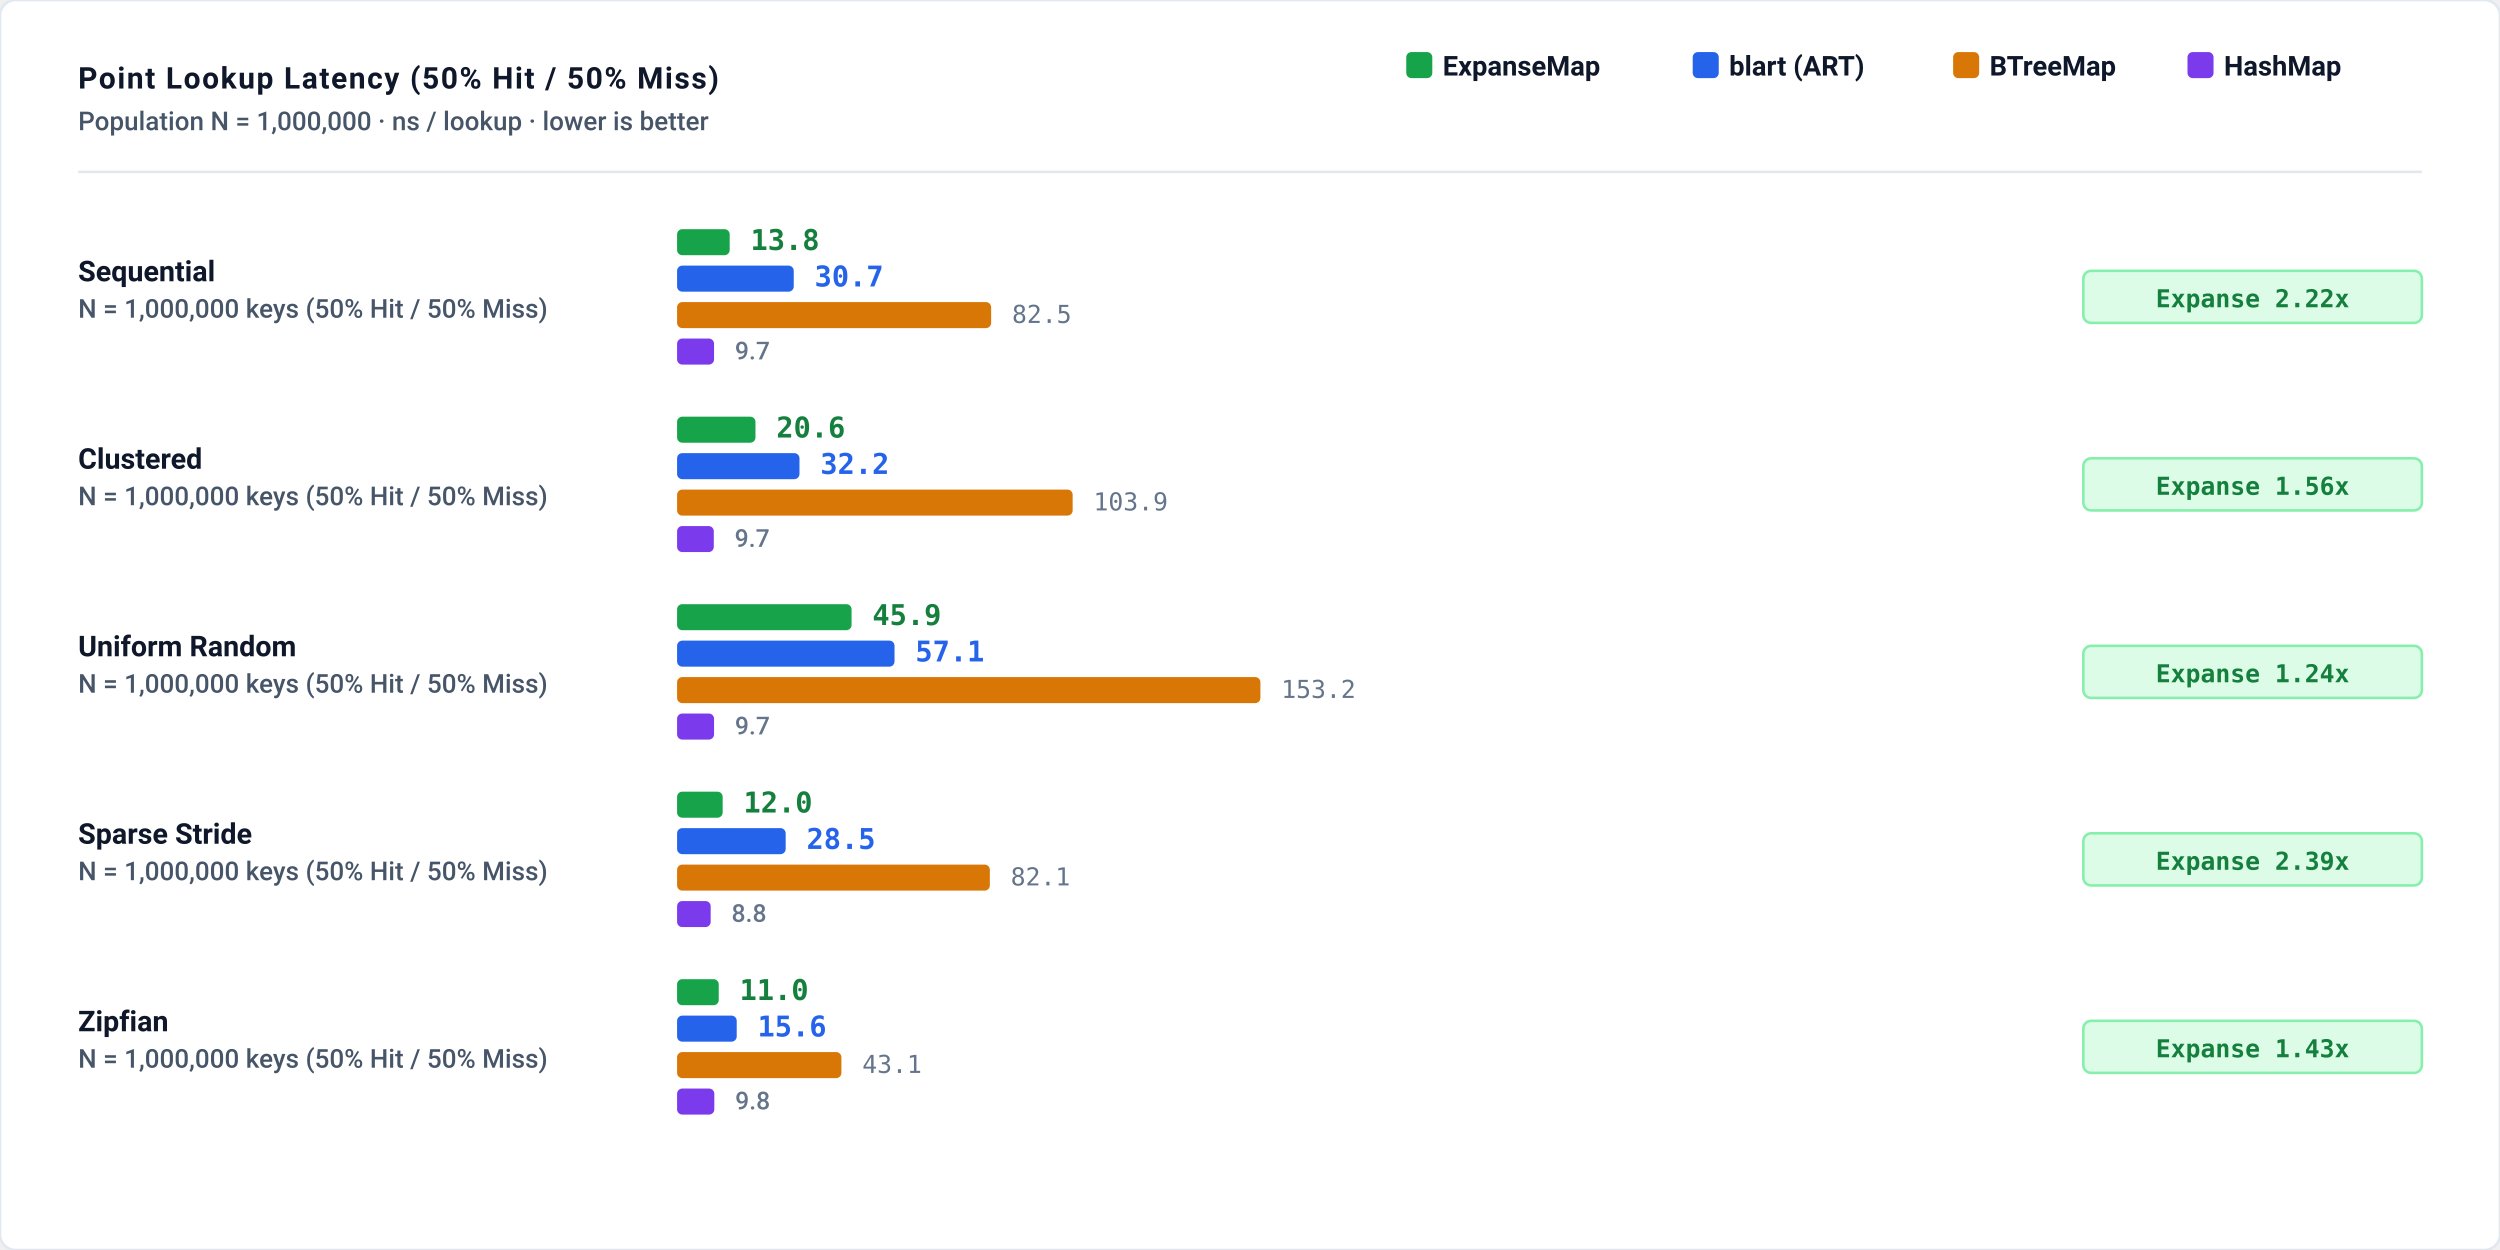
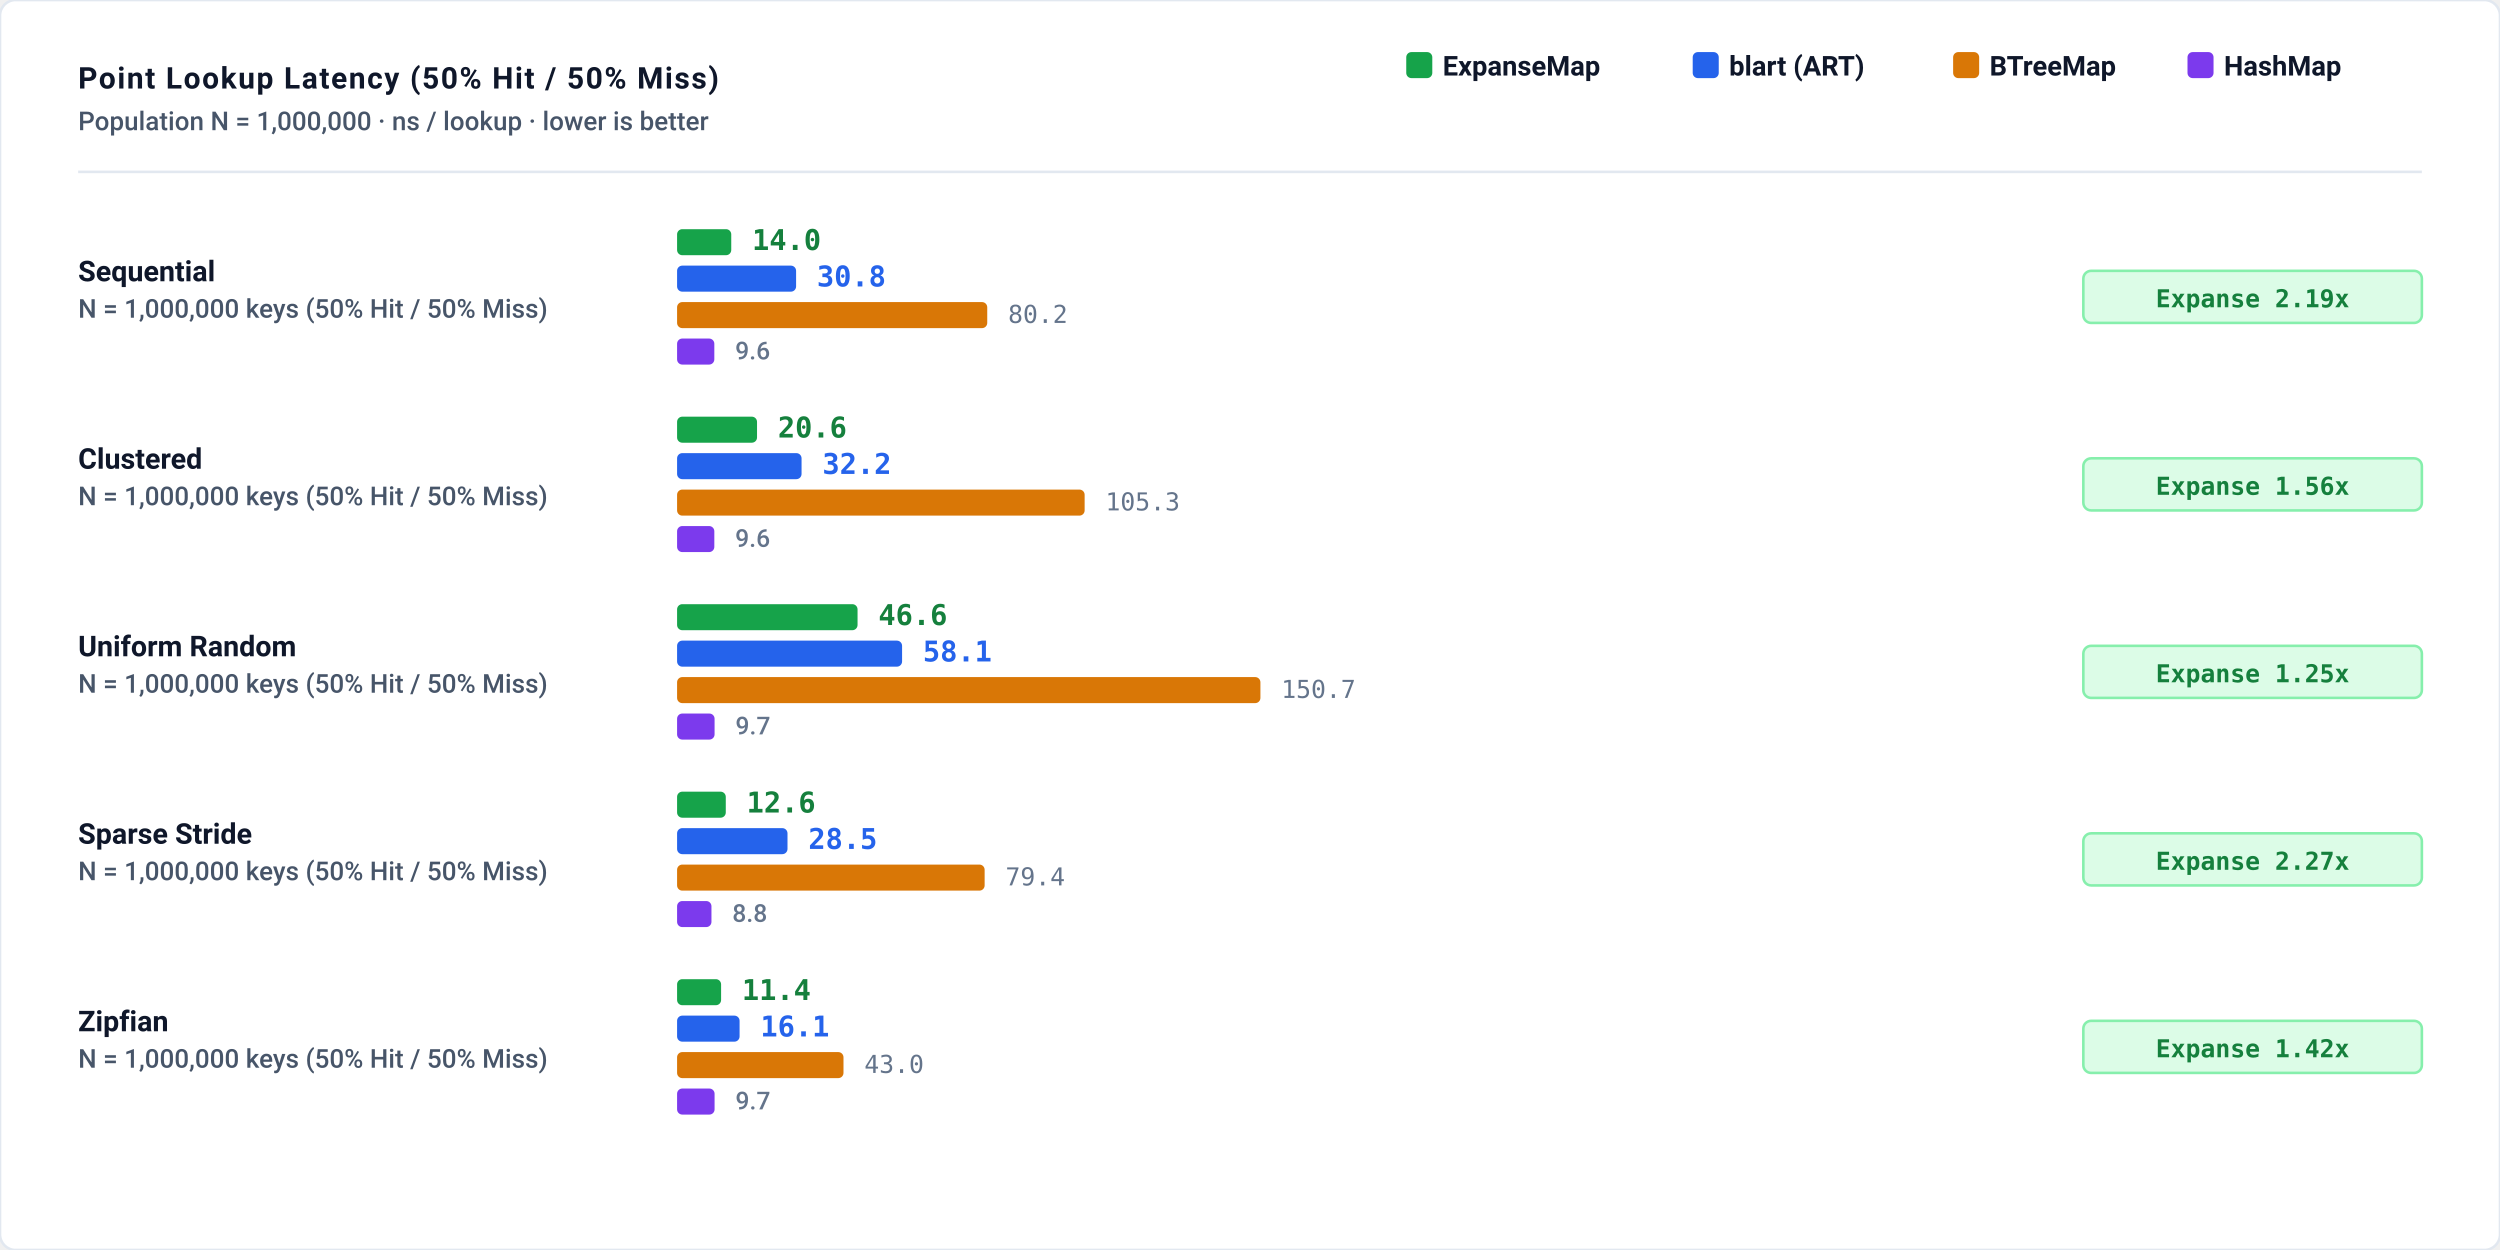
<svg xmlns="http://www.w3.org/2000/svg" role="img" viewBox="0 0 960 480" width="100%" height="100%">
  <defs>
    <style>
      .bg { fill: #ffffff; }
      .border { stroke: #e2e8f0; stroke-width: 1px; fill: none; }
      .grid { stroke: #f1f5f9; stroke-width: 1px; stroke-dasharray: 2,3; }
      .axis { stroke: #cbd5e1; stroke-width: 1.5px; }
      .divider { stroke: #e2e8f0; stroke-width: 1px; }

      .t-title { font-family: -apple-system, BlinkMacSystemFont, "Segoe UI", Roboto, Helvetica, Arial, sans-serif; font-size: 11.5px; font-weight: 700; letter-spacing: 0.6px; fill: #0f172a; text-transform: uppercase; }
      .t-sub { font-family: -apple-system, BlinkMacSystemFont, "Segoe UI", Roboto, Helvetica, Arial, sans-serif; font-size: 10px; font-weight: 500; fill: #475569; }
      .t-unit { font-family: ui-monospace, SFMono-Regular, Menlo, Monaco, Consolas, monospace; font-size: 10px; font-weight: 600; fill: #475569; }
      .t-axis-label { font-family: ui-monospace, SFMono-Regular, Menlo, Monaco, Consolas, monospace; font-size: 9.5px; font-weight: 500; fill: #64748b; }
      .t-bar-label { font-family: -apple-system, BlinkMacSystemFont, "Segoe UI", Roboto, Helvetica, Arial, sans-serif; font-size: 11px; font-weight: 700; fill: #0f172a; }
      .t-legend { font-family: -apple-system, BlinkMacSystemFont, "Segoe UI", Roboto, Helvetica, Arial, sans-serif; font-size: 10.5px; font-weight: 600; fill: #0f172a; }

      .t-val-accent { font-family: ui-monospace, SFMono-Regular, Menlo, Monaco, Consolas, monospace; font-size: 11px; font-weight: 700; fill: #15803d; }
      .t-val-blue { font-family: ui-monospace, SFMono-Regular, Menlo, Monaco, Consolas, monospace; font-size: 11px; font-weight: 600; fill: #2563eb; }
      .t-note { font-family: -apple-system, BlinkMacSystemFont, "Segoe UI", Roboto, Helvetica, Arial, sans-serif; font-size: 9.5px; font-weight: 500; fill: #64748b; }

      .b-expanse { fill: #16a34a; }
      .b-art { fill: #2563eb; }
      .b-btree { fill: #d97706; }
      .b-hashmap { fill: #7c3aed; }

      .badge-win { fill: #dcfce7; stroke: #86efac; stroke-width: 1px; }
      .badge-win-text { font-family: ui-monospace, SFMono-Regular, Menlo, Monaco, Consolas, monospace; font-size: 9.5px; font-weight: 700; fill: #15803d; text-anchor: middle; }
      .badge-loss { fill: #fef3c7; stroke: #fcd34d; stroke-width: 1px; }
      .badge-loss-text { font-family: ui-monospace, SFMono-Regular, Menlo, Monaco, Consolas, monospace; font-size: 9.5px; font-weight: 700; fill: #b45309; text-anchor: middle; }

      @media (prefers-color-scheme: dark) {
        .bg { fill: #0d1117; }
        .border { stroke: #30363d; }
        .grid { stroke: #21262d; }
        .axis { stroke: #484f58; }
        .divider { stroke: #21262d; }
        .t-title { fill: #f0f6fc; }
        .t-sub { fill: #94a3b8; }
        .t-unit { fill: #94a3b8; }
        .t-axis-label { fill: #94a3b8; }
        .t-bar-label { fill: #f8fafc; }
        .t-legend { fill: #f8fafc; }
        .t-val-accent { fill: #4ade80; }
        .t-val-blue { fill: #38bdf8; }
        .t-note { fill: #94a3b8; }
        .b-expanse { fill: #22c55e; }
        .b-art { fill: #3b82f6; }
        .b-btree { fill: #f59e0b; }
        .b-hashmap { fill: #a855f7; }
        .badge-win { fill: #052e16; stroke: #166534; }
        .badge-win-text { fill: #4ade80; }
        .badge-loss { fill: #451a03; stroke: #92400e; }
        .badge-loss-text { fill: #fbbf24; }
      }

      :root[data-theme="dark"] .bg, [data-theme="dark"] .bg { fill: #0d1117; }
      :root[data-theme="dark"] .border, [data-theme="dark"] .border { stroke: #30363d; }
      :root[data-theme="dark"] .grid, [data-theme="dark"] .grid { stroke: #21262d; }
      :root[data-theme="dark"] .axis, [data-theme="dark"] .axis { stroke: #484f58; }
      :root[data-theme="dark"] .divider, [data-theme="dark"] .divider { stroke: #21262d; }
      :root[data-theme="dark"] .t-title, [data-theme="dark"] .t-title { fill: #f0f6fc; }
      :root[data-theme="dark"] .t-sub, [data-theme="dark"] .t-sub { fill: #94a3b8; }
      :root[data-theme="dark"] .t-unit, [data-theme="dark"] .t-unit { fill: #94a3b8; }
      :root[data-theme="dark"] .t-axis-label, [data-theme="dark"] .t-axis-label { fill: #94a3b8; }
      :root[data-theme="dark"] .t-bar-label, [data-theme="dark"] .t-bar-label { fill: #f8fafc; }
      :root[data-theme="dark"] .t-legend, [data-theme="dark"] .t-legend { fill: #f8fafc; }
      :root[data-theme="dark"] .t-val-accent, [data-theme="dark"] .t-val-accent { fill: #4ade80; }
      :root[data-theme="dark"] .t-val-blue, [data-theme="dark"] .t-val-blue { fill: #38bdf8; }
      :root[data-theme="dark"] .t-note, [data-theme="dark"] .t-note { fill: #94a3b8; }
      :root[data-theme="dark"] .b-expanse, [data-theme="dark"] .b-expanse { fill: #22c55e; }
      :root[data-theme="dark"] .b-art, [data-theme="dark"] .b-art { fill: #3b82f6; }
      :root[data-theme="dark"] .b-btree, [data-theme="dark"] .b-btree { fill: #f59e0b; }
      :root[data-theme="dark"] .b-hashmap, [data-theme="dark"] .b-hashmap { fill: #a855f7; }
      :root[data-theme="dark"] .badge-win, [data-theme="dark"] .badge-win { fill: #052e16; stroke: #166534; }
      :root[data-theme="dark"] .badge-win-text, [data-theme="dark"] .badge-win-text { fill: #4ade80; }
      :root[data-theme="dark"] .badge-loss, [data-theme="dark"] .badge-loss { fill: #451a03; stroke: #92400e; }
      :root[data-theme="dark"] .badge-loss-text, [data-theme="dark"] .badge-loss-text { fill: #fbbf24; }
    </style>
  </defs>
  <rect width="100%" height="100%" class="bg" rx="6" />
  <rect width="100%" height="100%" class="border" rx="6" />
  <text x="30" y="34" class="t-title">Point Lookup Latency (50% Hit / 50% Miss)</text>
  <text x="30" y="50" class="t-sub">Population N = 1,000,000 · ns / lookup · lower is better</text>
  <g transform="translate(540, 20)">
    <rect x="0" y="0" width="10" height="10" rx="2" class="b-expanse" />
    <text x="14" y="9" class="t-legend">ExpanseMap</text>
    <rect x="110" y="0" width="10" height="10" rx="2" class="b-art" />
    <text x="124" y="9" class="t-legend">blart (ART)</text>
    <rect x="210" y="0" width="10" height="10" rx="2" class="b-btree" />
    <text x="224" y="9" class="t-legend">BTreeMap</text>
    <rect x="300" y="0" width="10" height="10" rx="2" class="b-hashmap" />
    <text x="314" y="9" class="t-legend">HashMap</text>
  </g>
  <line x1="30" y1="66" x2="930" y2="66" class="divider" />
  <text x="30" y="108" class="t-bar-label">Sequential</text>
  <text x="30" y="122" class="t-sub">N = 1,000,000 keys (50% Hit / 50% Miss)</text>
-   <rect x="260" y="88" width="20.2" height="10" rx="2" class="b-expanse" />
-   <text x="288.2" y="96" class="t-val-accent">13.8</text>
-   <rect x="260" y="102" width="44.8" height="10" rx="2" class="b-art" />
-   <text x="312.8" y="110" class="t-val-blue">30.7</text>
-   <rect x="260" y="116" width="120.6" height="10" rx="2" class="b-btree" />
-   <text x="388.6" y="124" class="t-axis-label">82.5</text>
-   <rect x="260" y="130" width="14.2" height="10" rx="2" class="b-hashmap" />
-   <text x="282.2" y="138" class="t-note">9.7</text>
+   <rect x="260" y="88" width="20.8" height="10" rx="2" class="b-expanse" />
+   <text x="288.8" y="96" class="t-val-accent">14.0</text>
+   <rect x="260" y="102" width="45.7" height="10" rx="2" class="b-art" />
+   <text x="313.7" y="110" class="t-val-blue">30.8</text>
+   <rect x="260" y="116" width="119.1" height="10" rx="2" class="b-btree" />
+   <text x="387.1" y="124" class="t-axis-label">80.2</text>
+   <rect x="260" y="130" width="14.3" height="10" rx="2" class="b-hashmap" />
+   <text x="282.3" y="138" class="t-note">9.6</text>
  <rect x="800" y="104" width="130" height="20" rx="3" class="badge-win" />
-   <text x="865" y="118" class="badge-win-text">Expanse 2.22x</text>
+   <text x="865" y="118" class="badge-win-text">Expanse 2.19x</text>
  <text x="30" y="180" class="t-bar-label">Clustered</text>
  <text x="30" y="194" class="t-sub">N = 1,000,000 keys (50% Hit / 50% Miss)</text>
-   <rect x="260" y="160" width="30.1" height="10" rx="2" class="b-expanse" />
-   <text x="298.1" y="168" class="t-val-accent">20.6</text>
-   <rect x="260" y="174" width="47.0" height="10" rx="2" class="b-art" />
-   <text x="315.0" y="182" class="t-val-blue">32.2</text>
-   <rect x="260" y="188" width="151.9" height="10" rx="2" class="b-btree" />
-   <text x="419.9" y="196" class="t-axis-label">103.9</text>
-   <rect x="260" y="202" width="14.1" height="10" rx="2" class="b-hashmap" />
-   <text x="282.1" y="210" class="t-note">9.7</text>
+   <rect x="260" y="160" width="30.7" height="10" rx="2" class="b-expanse" />
+   <text x="298.7" y="168" class="t-val-accent">20.6</text>
+   <rect x="260" y="174" width="47.8" height="10" rx="2" class="b-art" />
+   <text x="315.8" y="182" class="t-val-blue">32.2</text>
+   <rect x="260" y="188" width="156.5" height="10" rx="2" class="b-btree" />
+   <text x="424.5" y="196" class="t-axis-label">105.3</text>
+   <rect x="260" y="202" width="14.3" height="10" rx="2" class="b-hashmap" />
+   <text x="282.3" y="210" class="t-note">9.6</text>
  <rect x="800" y="176" width="130" height="20" rx="3" class="badge-win" />
  <text x="865" y="190" class="badge-win-text">Expanse 1.56x</text>
  <text x="30" y="252" class="t-bar-label">Uniform Random</text>
  <text x="30" y="266" class="t-sub">N = 1,000,000 keys (50% Hit / 50% Miss)</text>
-   <rect x="260" y="232" width="67.0" height="10" rx="2" class="b-expanse" />
-   <text x="335.0" y="240" class="t-val-accent">45.9</text>
-   <rect x="260" y="246" width="83.5" height="10" rx="2" class="b-art" />
-   <text x="351.5" y="254" class="t-val-blue">57.1</text>
+   <rect x="260" y="232" width="69.3" height="10" rx="2" class="b-expanse" />
+   <text x="337.3" y="240" class="t-val-accent">46.6</text>
+   <rect x="260" y="246" width="86.4" height="10" rx="2" class="b-art" />
+   <text x="354.4" y="254" class="t-val-blue">58.1</text>
  <rect x="260" y="260" width="224.0" height="10" rx="2" class="b-btree" />
-   <text x="492.0" y="268" class="t-axis-label">153.2</text>
-   <rect x="260" y="274" width="14.2" height="10" rx="2" class="b-hashmap" />
-   <text x="282.2" y="282" class="t-note">9.7</text>
+   <text x="492.0" y="268" class="t-axis-label">150.7</text>
+   <rect x="260" y="274" width="14.4" height="10" rx="2" class="b-hashmap" />
+   <text x="282.4" y="282" class="t-note">9.7</text>
  <rect x="800" y="248" width="130" height="20" rx="3" class="badge-win" />
-   <text x="865" y="262" class="badge-win-text">Expanse 1.24x</text>
+   <text x="865" y="262" class="badge-win-text">Expanse 1.25x</text>
  <text x="30" y="324" class="t-bar-label">Sparse Stride</text>
  <text x="30" y="338" class="t-sub">N = 1,000,000 keys (50% Hit / 50% Miss)</text>
-   <rect x="260" y="304" width="17.5" height="10" rx="2" class="b-expanse" />
-   <text x="285.5" y="312" class="t-val-accent">12.0</text>
-   <rect x="260" y="318" width="41.7" height="10" rx="2" class="b-art" />
-   <text x="309.7" y="326" class="t-val-blue">28.5</text>
-   <rect x="260" y="332" width="120.1" height="10" rx="2" class="b-btree" />
-   <text x="388.1" y="340" class="t-axis-label">82.1</text>
-   <rect x="260" y="346" width="12.9" height="10" rx="2" class="b-hashmap" />
-   <text x="280.9" y="354" class="t-note">8.8</text>
+   <rect x="260" y="304" width="18.7" height="10" rx="2" class="b-expanse" />
+   <text x="286.7" y="312" class="t-val-accent">12.6</text>
+   <rect x="260" y="318" width="42.4" height="10" rx="2" class="b-art" />
+   <text x="310.4" y="326" class="t-val-blue">28.5</text>
+   <rect x="260" y="332" width="118.1" height="10" rx="2" class="b-btree" />
+   <text x="386.1" y="340" class="t-axis-label">79.4</text>
+   <rect x="260" y="346" width="13.2" height="10" rx="2" class="b-hashmap" />
+   <text x="281.2" y="354" class="t-note">8.8</text>
  <rect x="800" y="320" width="130" height="20" rx="3" class="badge-win" />
-   <text x="865" y="334" class="badge-win-text">Expanse 2.39x</text>
+   <text x="865" y="334" class="badge-win-text">Expanse 2.27x</text>
  <text x="30" y="396" class="t-bar-label">Zipfian</text>
  <text x="30" y="410" class="t-sub">N = 1,000,000 keys (50% Hit / 50% Miss)</text>
-   <rect x="260" y="376" width="16.0" height="10" rx="2" class="b-expanse" />
-   <text x="284.0" y="384" class="t-val-accent">11.0</text>
-   <rect x="260" y="390" width="22.9" height="10" rx="2" class="b-art" />
-   <text x="290.9" y="398" class="t-val-blue">15.6</text>
-   <rect x="260" y="404" width="63.1" height="10" rx="2" class="b-btree" />
-   <text x="331.1" y="412" class="t-axis-label">43.1</text>
-   <rect x="260" y="418" width="14.3" height="10" rx="2" class="b-hashmap" />
-   <text x="282.3" y="426" class="t-note">9.8</text>
+   <rect x="260" y="376" width="16.9" height="10" rx="2" class="b-expanse" />
+   <text x="284.9" y="384" class="t-val-accent">11.4</text>
+   <rect x="260" y="390" width="24.0" height="10" rx="2" class="b-art" />
+   <text x="292.0" y="398" class="t-val-blue">16.1</text>
+   <rect x="260" y="404" width="63.9" height="10" rx="2" class="b-btree" />
+   <text x="331.9" y="412" class="t-axis-label">43.0</text>
+   <rect x="260" y="418" width="14.4" height="10" rx="2" class="b-hashmap" />
+   <text x="282.4" y="426" class="t-note">9.7</text>
  <rect x="800" y="392" width="130" height="20" rx="3" class="badge-win" />
-   <text x="865" y="406" class="badge-win-text">Expanse 1.43x</text>
+   <text x="865" y="406" class="badge-win-text">Expanse 1.42x</text>
</svg>
